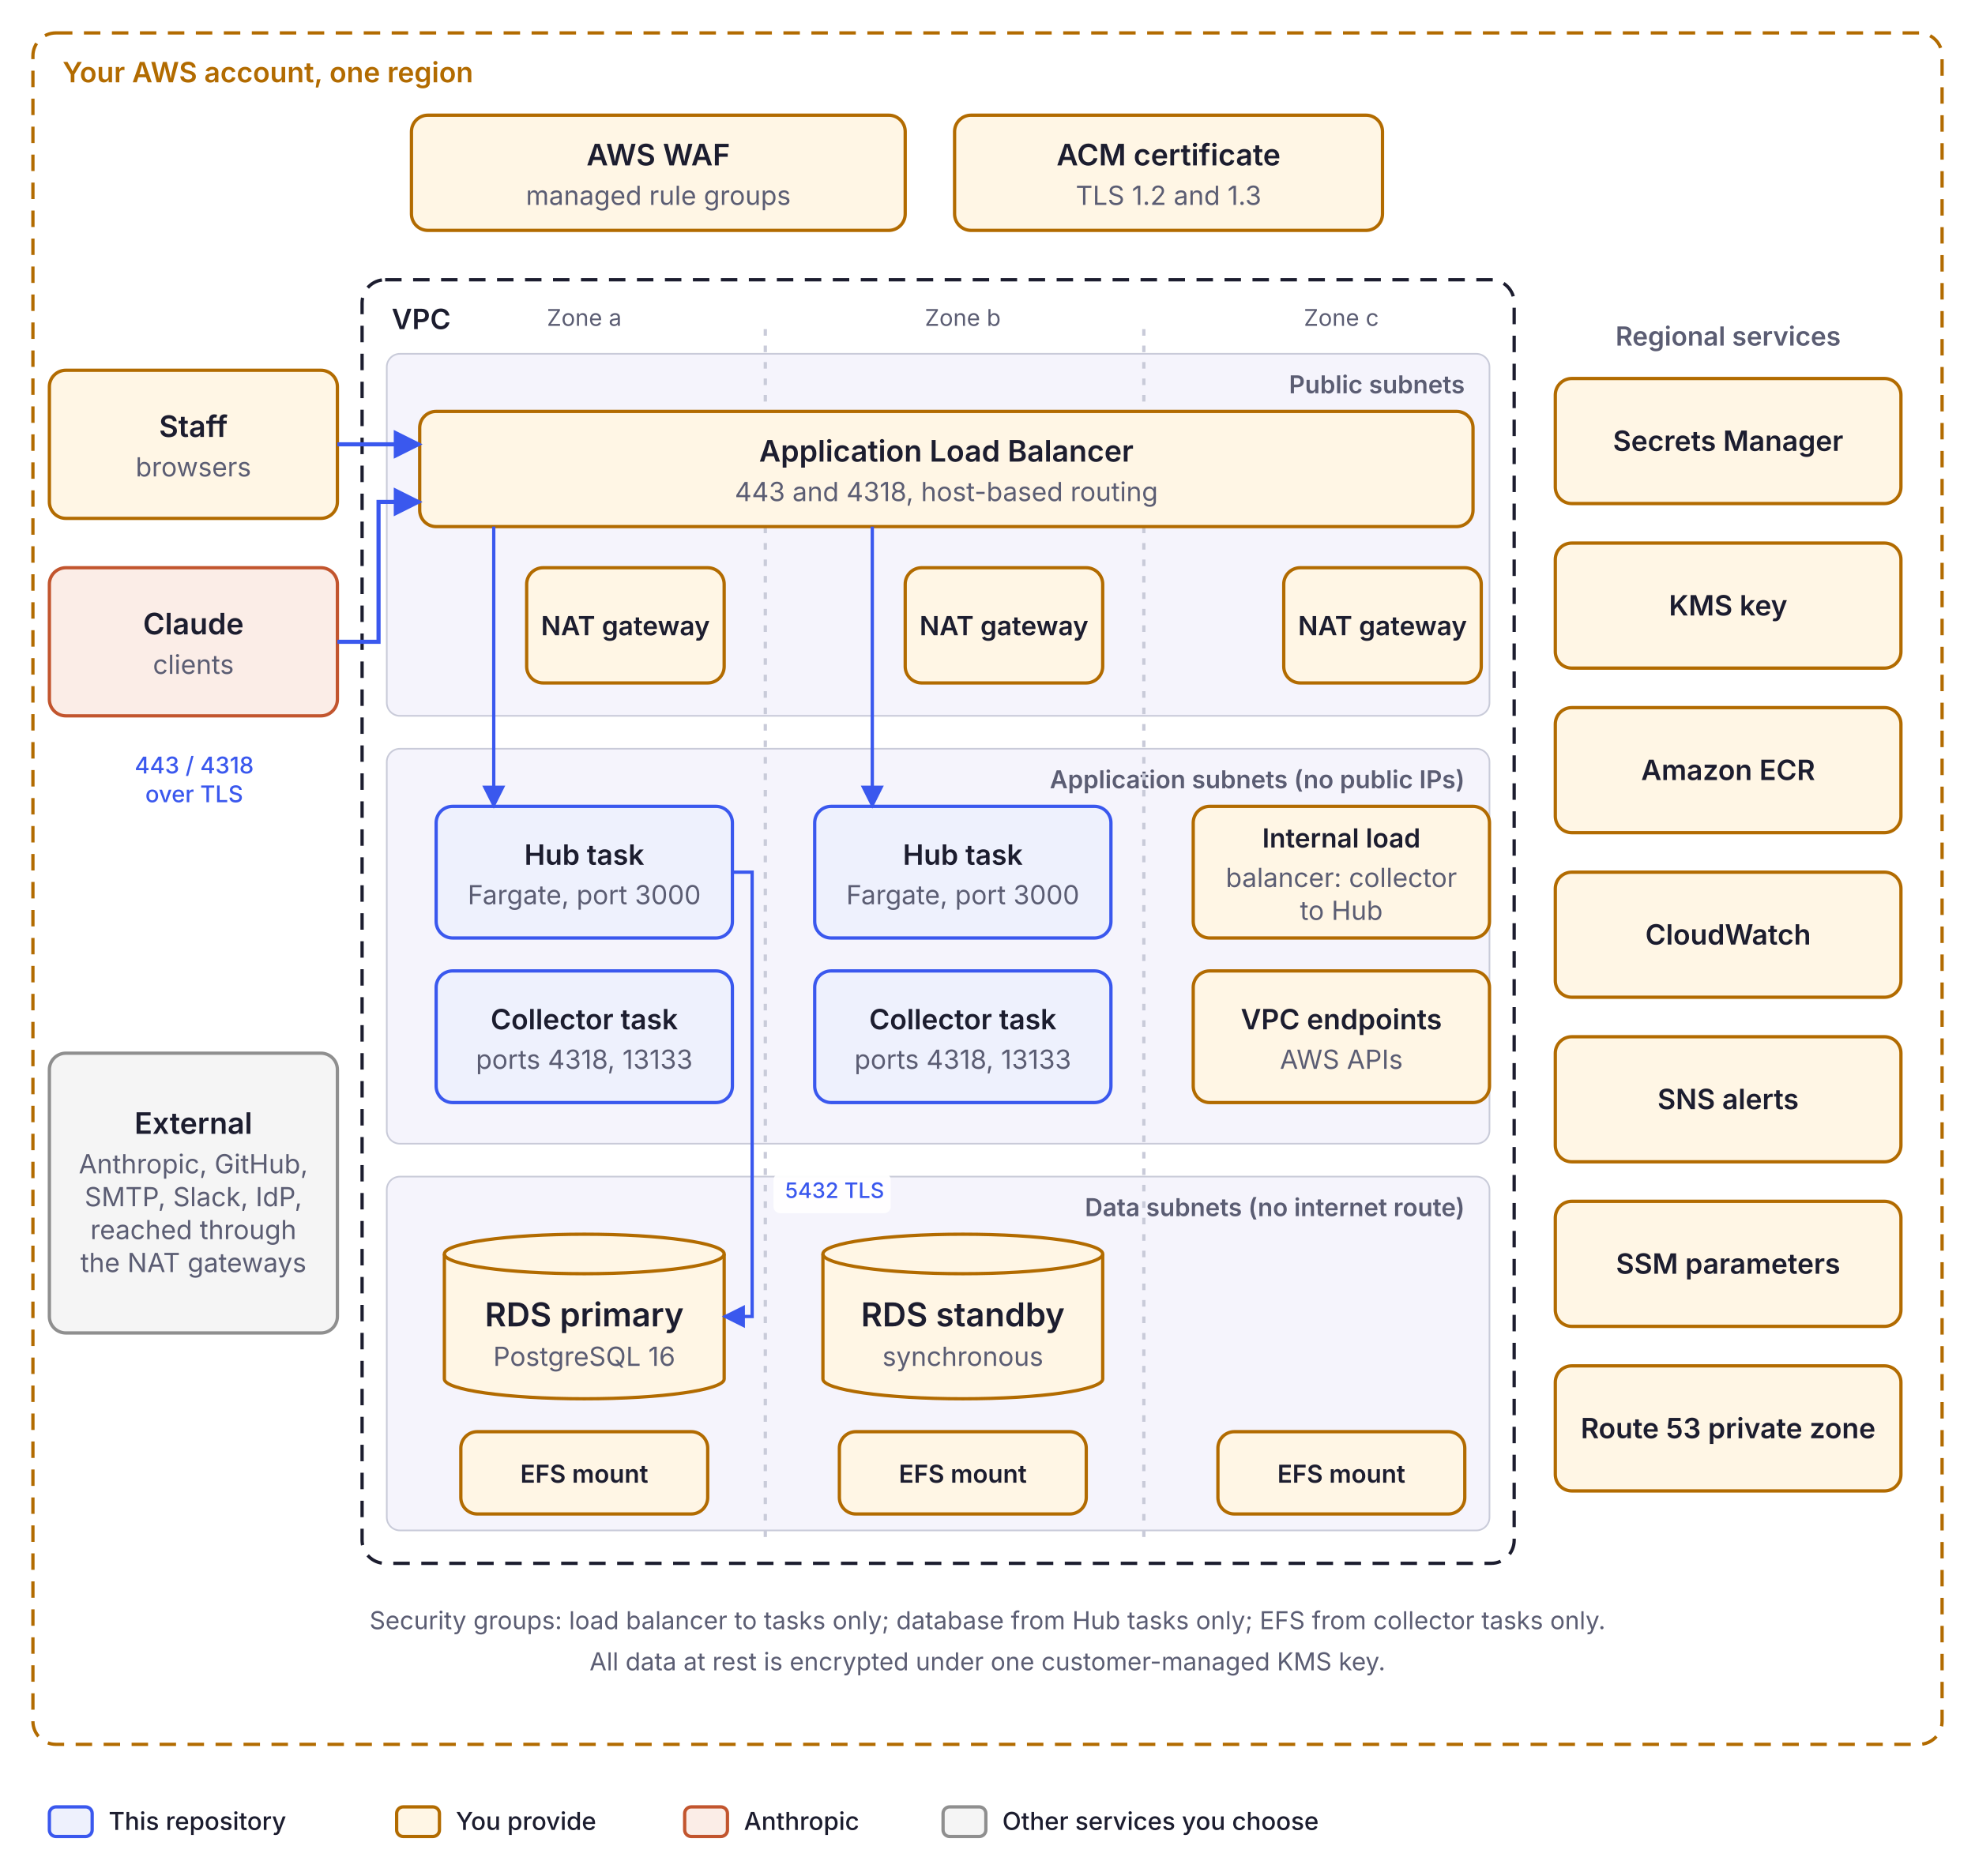
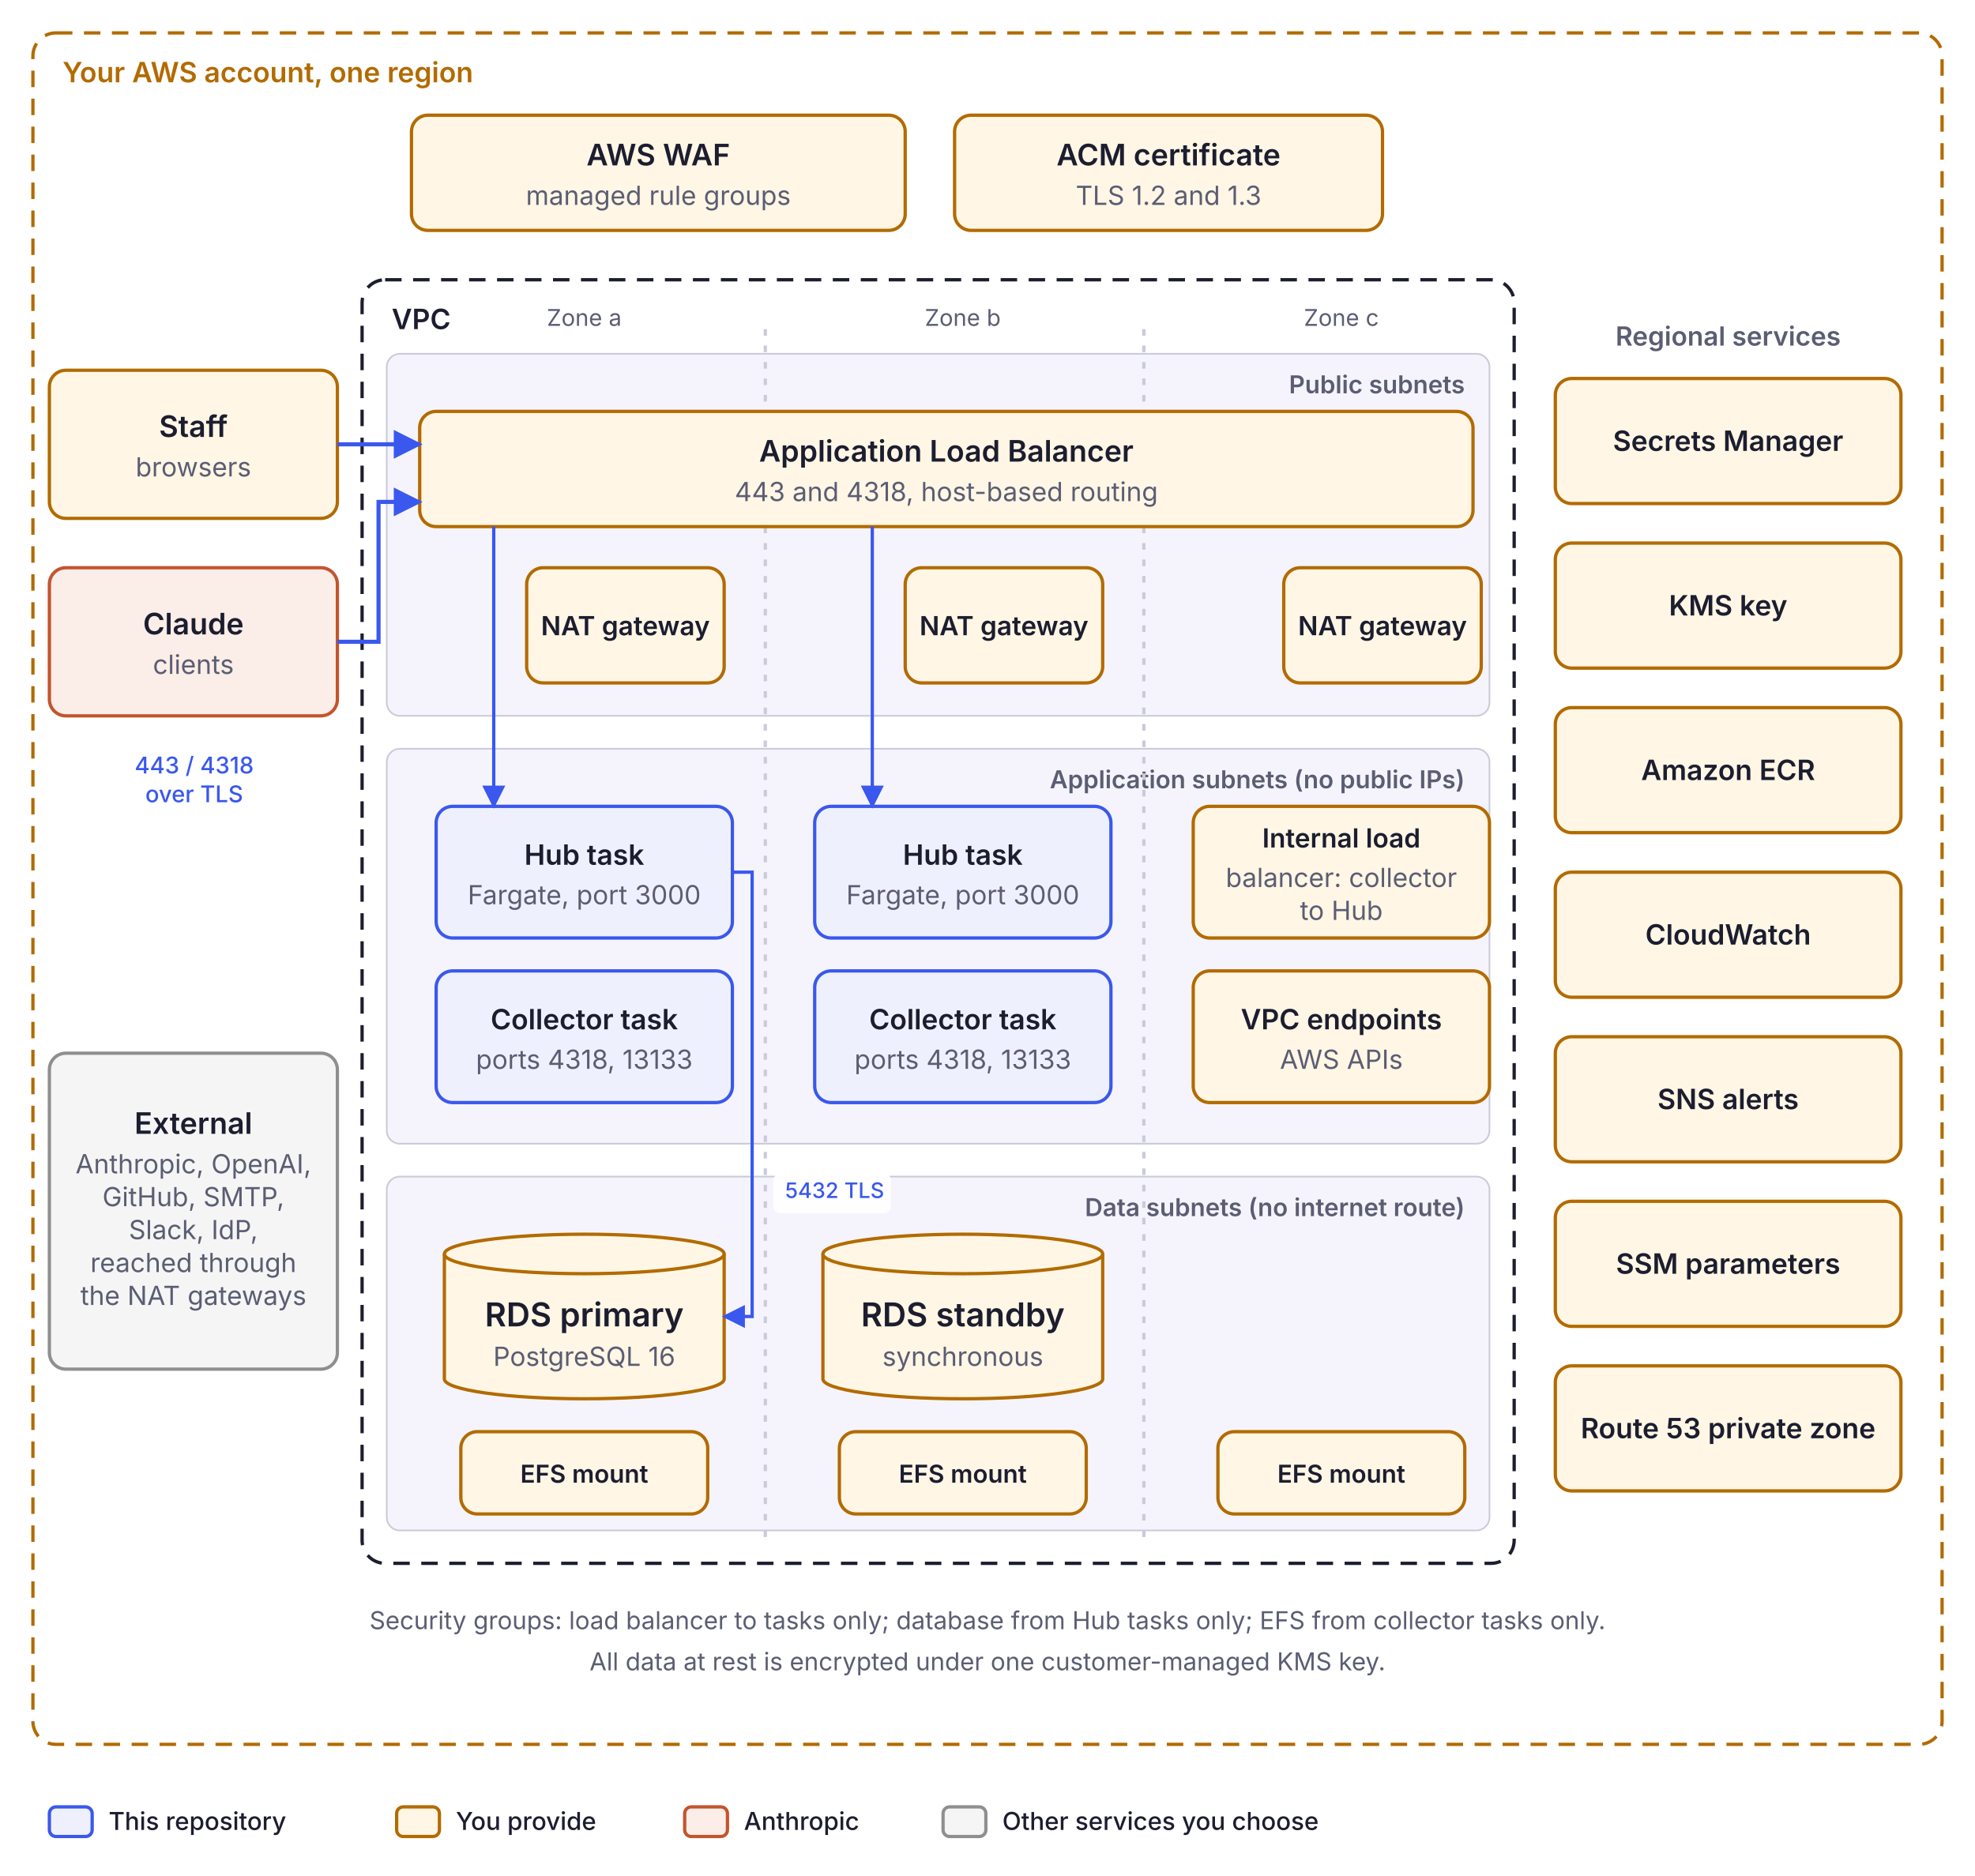
<svg xmlns="http://www.w3.org/2000/svg" width="1200" height="1140" viewBox="0 0 1200 1140">
  <defs>
    <marker id="ha" viewBox="0 0 10 10" refX="9" refY="5" markerWidth="7" markerHeight="7" orient="auto">
      <path d="M0,0 L10,5 L0,10 z" fill="#3A58EE" />
    </marker>
    <marker id="ta" viewBox="0 0 10 10" refX="1" refY="5" markerWidth="7" markerHeight="7" orient="auto">
      <path d="M10,0 L0,5 L10,10 z" fill="#3A58EE" />
    </marker>
    <marker id="hm" viewBox="0 0 10 10" refX="9" refY="5" markerWidth="7" markerHeight="7" orient="auto">
      <path d="M0,0 L10,5 L0,10 z" fill="#5B5D73" />
    </marker>
    <marker id="tm" viewBox="0 0 10 10" refX="1" refY="5" markerWidth="7" markerHeight="7" orient="auto">
      <path d="M10,0 L0,5 L10,10 z" fill="#5B5D73" />
    </marker>
  </defs>
  <rect width="1200" height="1140" fill="#FFFFFF" />
  <rect x="20" y="20" width="1160" height="1040" rx="14" fill="none" stroke="#B26B00" stroke-width="2" stroke-dasharray="10 7" />
  <text x="38" y="50" font-family="Inter, 'Segoe UI', Arial, sans-serif" font-size="17" font-weight="600" fill="#B26B00" text-anchor="start">Your AWS account, one region</text>
  <rect x="250" y="70" width="300" height="70" rx="10" fill="#FFF6E5" stroke="#B26B00" stroke-width="2" />
  <text x="400" y="100.5" font-family="Inter, 'Segoe UI', Arial, sans-serif" font-size="18" font-weight="600" fill="#1C1D2F" text-anchor="middle">AWS WAF</text>
  <text x="400" y="124.5" font-family="Inter, 'Segoe UI', Arial, sans-serif" font-size="16" font-weight="400" fill="#5B5D73" text-anchor="middle">managed rule groups</text>
  <rect x="580" y="70" width="260" height="70" rx="10" fill="#FFF6E5" stroke="#B26B00" stroke-width="2" />
  <text x="710" y="100.5" font-family="Inter, 'Segoe UI', Arial, sans-serif" font-size="18" font-weight="600" fill="#1C1D2F" text-anchor="middle">ACM certificate</text>
  <text x="710" y="124.5" font-family="Inter, 'Segoe UI', Arial, sans-serif" font-size="16" font-weight="400" fill="#5B5D73" text-anchor="middle">TLS 1.2 and 1.3</text>
  <rect x="220" y="170" width="700" height="780" rx="14" fill="none" stroke="#1C1D2F" stroke-width="2" stroke-dasharray="10 7" />
  <text x="238" y="200" font-family="Inter, 'Segoe UI', Arial, sans-serif" font-size="17" font-weight="600" fill="#1C1D2F" text-anchor="start">VPC</text>
  <rect x="235" y="215" width="670" height="220" rx="8" fill="#F5F4FC" stroke="#C9CBD9" />
  <text x="890" y="239" font-family="Inter, 'Segoe UI', Arial, sans-serif" font-size="15" font-weight="600" fill="#5B5D73" text-anchor="end">Public subnets</text>
  <rect x="235" y="455" width="670" height="240" rx="8" fill="#F5F4FC" stroke="#C9CBD9" />
  <text x="890" y="479" font-family="Inter, 'Segoe UI', Arial, sans-serif" font-size="15" font-weight="600" fill="#5B5D73" text-anchor="end">Application subnets (no public IPs)</text>
  <rect x="235" y="715" width="670" height="215" rx="8" fill="#F5F4FC" stroke="#C9CBD9" />
  <text x="890" y="739" font-family="Inter, 'Segoe UI', Arial, sans-serif" font-size="15" font-weight="600" fill="#5B5D73" text-anchor="end">Data subnets (no internet route)</text>
  <line x1="465" y1="200" x2="465" y2="935" stroke="#C9CBD9" stroke-width="2" stroke-dasharray="4 6" />
  <line x1="695" y1="200" x2="695" y2="935" stroke="#C9CBD9" stroke-width="2" stroke-dasharray="4 6" />
  <text x="355" y="198" font-family="Inter, 'Segoe UI', Arial, sans-serif" font-size="14" font-weight="400" fill="#5B5D73" text-anchor="middle">Zone a</text>
  <text x="585" y="198" font-family="Inter, 'Segoe UI', Arial, sans-serif" font-size="14" font-weight="400" fill="#5B5D73" text-anchor="middle">Zone b</text>
  <text x="815" y="198" font-family="Inter, 'Segoe UI', Arial, sans-serif" font-size="14" font-weight="400" fill="#5B5D73" text-anchor="middle">Zone c</text>
  <rect x="255" y="250" width="640" height="70" rx="10" fill="#FFF6E5" stroke="#B26B00" stroke-width="2" />
  <text x="575" y="280.5" font-family="Inter, 'Segoe UI', Arial, sans-serif" font-size="18" font-weight="600" fill="#1C1D2F" text-anchor="middle">Application Load Balancer</text>
  <text x="575" y="304.5" font-family="Inter, 'Segoe UI', Arial, sans-serif" font-size="16" font-weight="400" fill="#5B5D73" text-anchor="middle">443 and 4318, host-based routing</text>
  <rect x="320" y="345" width="120" height="70" rx="10" fill="#FFF6E5" stroke="#B26B00" stroke-width="2" />
  <text x="380" y="386" font-family="Inter, 'Segoe UI', Arial, sans-serif" font-size="16" font-weight="600" fill="#1C1D2F" text-anchor="middle">NAT gateway</text>
  <rect x="550" y="345" width="120" height="70" rx="10" fill="#FFF6E5" stroke="#B26B00" stroke-width="2" />
  <text x="610" y="386" font-family="Inter, 'Segoe UI', Arial, sans-serif" font-size="16" font-weight="600" fill="#1C1D2F" text-anchor="middle">NAT gateway</text>
  <rect x="780" y="345" width="120" height="70" rx="10" fill="#FFF6E5" stroke="#B26B00" stroke-width="2" />
  <text x="840" y="386" font-family="Inter, 'Segoe UI', Arial, sans-serif" font-size="16" font-weight="600" fill="#1C1D2F" text-anchor="middle">NAT gateway</text>
  <rect x="265" y="490" width="180" height="80" rx="10" fill="#EEF1FD" stroke="#3A58EE" stroke-width="2" />
  <text x="355" y="525.5" font-family="Inter, 'Segoe UI', Arial, sans-serif" font-size="17" font-weight="600" fill="#1C1D2F" text-anchor="middle">Hub task</text>
  <text x="355" y="549.5" font-family="Inter, 'Segoe UI', Arial, sans-serif" font-size="16" font-weight="400" fill="#5B5D73" text-anchor="middle">Fargate, port 3000</text>
  <rect x="495" y="490" width="180" height="80" rx="10" fill="#EEF1FD" stroke="#3A58EE" stroke-width="2" />
  <text x="585" y="525.5" font-family="Inter, 'Segoe UI', Arial, sans-serif" font-size="17" font-weight="600" fill="#1C1D2F" text-anchor="middle">Hub task</text>
  <text x="585" y="549.5" font-family="Inter, 'Segoe UI', Arial, sans-serif" font-size="16" font-weight="400" fill="#5B5D73" text-anchor="middle">Fargate, port 3000</text>
  <rect x="725" y="490" width="180" height="80" rx="10" fill="#FFF6E5" stroke="#B26B00" stroke-width="2" />
  <text x="815" y="515" font-family="Inter, 'Segoe UI', Arial, sans-serif" font-size="16" font-weight="600" fill="#1C1D2F" text-anchor="middle">Internal load</text>
  <text x="815" y="539" font-family="Inter, 'Segoe UI', Arial, sans-serif" font-size="16" font-weight="400" fill="#5B5D73" text-anchor="middle">balancer: collector</text>
  <text x="815" y="559" font-family="Inter, 'Segoe UI', Arial, sans-serif" font-size="16" font-weight="400" fill="#5B5D73" text-anchor="middle">to Hub</text>
  <rect x="265" y="590" width="180" height="80" rx="10" fill="#EEF1FD" stroke="#3A58EE" stroke-width="2" />
  <text x="355" y="625.5" font-family="Inter, 'Segoe UI', Arial, sans-serif" font-size="17" font-weight="600" fill="#1C1D2F" text-anchor="middle">Collector task</text>
  <text x="355" y="649.5" font-family="Inter, 'Segoe UI', Arial, sans-serif" font-size="16" font-weight="400" fill="#5B5D73" text-anchor="middle">ports 4318, 13133</text>
  <rect x="495" y="590" width="180" height="80" rx="10" fill="#EEF1FD" stroke="#3A58EE" stroke-width="2" />
  <text x="585" y="625.5" font-family="Inter, 'Segoe UI', Arial, sans-serif" font-size="17" font-weight="600" fill="#1C1D2F" text-anchor="middle">Collector task</text>
  <text x="585" y="649.5" font-family="Inter, 'Segoe UI', Arial, sans-serif" font-size="16" font-weight="400" fill="#5B5D73" text-anchor="middle">ports 4318, 13133</text>
  <rect x="725" y="590" width="180" height="80" rx="10" fill="#FFF6E5" stroke="#B26B00" stroke-width="2" />
  <text x="815" y="625.5" font-family="Inter, 'Segoe UI', Arial, sans-serif" font-size="17" font-weight="600" fill="#1C1D2F" text-anchor="middle">VPC endpoints</text>
  <text x="815" y="649.5" font-family="Inter, 'Segoe UI', Arial, sans-serif" font-size="16" font-weight="400" fill="#5B5D73" text-anchor="middle">AWS APIs</text>
  <path d="M270,762 a85,12 0 0,1 170,0 v76 a85,12 0 0,1 -170,0 z" fill="#FFF6E5" stroke="#B26B00" stroke-width="2" />
  <path d="M270,762 a85,12 0 0,0 170,0" fill="none" stroke="#B26B00" stroke-width="2" />
  <text x="355" y="806" font-family="Inter, 'Segoe UI', Arial, sans-serif" font-size="20" font-weight="600" fill="#1C1D2F" text-anchor="middle">RDS primary</text>
  <text x="355" y="830" font-family="Inter, 'Segoe UI', Arial, sans-serif" font-size="16" font-weight="400" fill="#5B5D73" text-anchor="middle">PostgreSQL 16</text>
  <path d="M500,762 a85,12 0 0,1 170,0 v76 a85,12 0 0,1 -170,0 z" fill="#FFF6E5" stroke="#B26B00" stroke-width="2" />
  <path d="M500,762 a85,12 0 0,0 170,0" fill="none" stroke="#B26B00" stroke-width="2" />
  <text x="585" y="806" font-family="Inter, 'Segoe UI', Arial, sans-serif" font-size="20" font-weight="600" fill="#1C1D2F" text-anchor="middle">RDS standby</text>
  <text x="585" y="830" font-family="Inter, 'Segoe UI', Arial, sans-serif" font-size="16" font-weight="400" fill="#5B5D73" text-anchor="middle">synchronous</text>
  <rect x="280" y="870" width="150" height="50" rx="10" fill="#FFF6E5" stroke="#B26B00" stroke-width="2" />
  <text x="355" y="901" font-family="Inter, 'Segoe UI', Arial, sans-serif" font-size="15" font-weight="600" fill="#1C1D2F" text-anchor="middle">EFS mount</text>
  <rect x="510" y="870" width="150" height="50" rx="10" fill="#FFF6E5" stroke="#B26B00" stroke-width="2" />
  <text x="585" y="901" font-family="Inter, 'Segoe UI', Arial, sans-serif" font-size="15" font-weight="600" fill="#1C1D2F" text-anchor="middle">EFS mount</text>
  <rect x="740" y="870" width="150" height="50" rx="10" fill="#FFF6E5" stroke="#B26B00" stroke-width="2" />
  <text x="815" y="901" font-family="Inter, 'Segoe UI', Arial, sans-serif" font-size="15" font-weight="600" fill="#1C1D2F" text-anchor="middle">EFS mount</text>
  <text x="1050" y="210" font-family="Inter, 'Segoe UI', Arial, sans-serif" font-size="16" font-weight="600" fill="#5B5D73" text-anchor="middle">Regional services</text>
  <rect x="945" y="230" width="210" height="76" rx="10" fill="#FFF6E5" stroke="#B26B00" stroke-width="2" />
  <text x="1050" y="274" font-family="Inter, 'Segoe UI', Arial, sans-serif" font-size="17" font-weight="600" fill="#1C1D2F" text-anchor="middle">Secrets Manager</text>
  <rect x="945" y="330" width="210" height="76" rx="10" fill="#FFF6E5" stroke="#B26B00" stroke-width="2" />
  <text x="1050" y="374" font-family="Inter, 'Segoe UI', Arial, sans-serif" font-size="17" font-weight="600" fill="#1C1D2F" text-anchor="middle">KMS key</text>
  <rect x="945" y="430" width="210" height="76" rx="10" fill="#FFF6E5" stroke="#B26B00" stroke-width="2" />
  <text x="1050" y="474" font-family="Inter, 'Segoe UI', Arial, sans-serif" font-size="17" font-weight="600" fill="#1C1D2F" text-anchor="middle">Amazon ECR</text>
  <rect x="945" y="530" width="210" height="76" rx="10" fill="#FFF6E5" stroke="#B26B00" stroke-width="2" />
  <text x="1050" y="574" font-family="Inter, 'Segoe UI', Arial, sans-serif" font-size="17" font-weight="600" fill="#1C1D2F" text-anchor="middle">CloudWatch</text>
  <rect x="945" y="630" width="210" height="76" rx="10" fill="#FFF6E5" stroke="#B26B00" stroke-width="2" />
  <text x="1050" y="674" font-family="Inter, 'Segoe UI', Arial, sans-serif" font-size="17" font-weight="600" fill="#1C1D2F" text-anchor="middle">SNS alerts</text>
  <rect x="945" y="730" width="210" height="76" rx="10" fill="#FFF6E5" stroke="#B26B00" stroke-width="2" />
  <text x="1050" y="774" font-family="Inter, 'Segoe UI', Arial, sans-serif" font-size="17" font-weight="600" fill="#1C1D2F" text-anchor="middle">SSM parameters</text>
  <rect x="945" y="830" width="210" height="76" rx="10" fill="#FFF6E5" stroke="#B26B00" stroke-width="2" />
  <text x="1050" y="874" font-family="Inter, 'Segoe UI', Arial, sans-serif" font-size="17" font-weight="600" fill="#1C1D2F" text-anchor="middle">Route 53 private zone</text>
  <rect x="30" y="225" width="175" height="90" rx="10" fill="#FFF6E5" stroke="#B26B00" stroke-width="2" />
  <text x="117.5" y="265.5" font-family="Inter, 'Segoe UI', Arial, sans-serif" font-size="18" font-weight="600" fill="#1C1D2F" text-anchor="middle">Staff</text>
  <text x="117.5" y="289.5" font-family="Inter, 'Segoe UI', Arial, sans-serif" font-size="16" font-weight="400" fill="#5B5D73" text-anchor="middle">browsers</text>
  <rect x="30" y="345" width="175" height="90" rx="10" fill="#FBEDE7" stroke="#C2552E" stroke-width="2" />
  <text x="117.5" y="385.5" font-family="Inter, 'Segoe UI', Arial, sans-serif" font-size="18" font-weight="600" fill="#1C1D2F" text-anchor="middle">Claude</text>
  <text x="117.5" y="409.5" font-family="Inter, 'Segoe UI', Arial, sans-serif" font-size="16" font-weight="400" fill="#5B5D73" text-anchor="middle">clients</text>
  <path d="M205,270 L255,270" fill="none" stroke="#3A58EE" stroke-width="2.5" marker-end="url(#ha)" />
  <path d="M205,390 L230,390 L230,305 L255,305" fill="none" stroke="#3A58EE" stroke-width="2.5" marker-end="url(#ha)" />
  <rect x="72.5" y="454" width="91" height="43" rx="4" fill="#FFFFFF" opacity="0.95" />
  <text x="118" y="470" font-family="Inter, 'Segoe UI', Arial, sans-serif" font-size="14" font-weight="500" fill="#3A58EE" text-anchor="middle">443 / 4318</text>
  <text x="118" y="487.5" font-family="Inter, 'Segoe UI', Arial, sans-serif" font-size="14" font-weight="500" fill="#3A58EE" text-anchor="middle">over TLS</text>
-   <rect x="30" y="640" width="175" height="170" rx="10" fill="#F5F5F5" stroke="#8F8F8F" stroke-width="2" />
+   <rect x="30" y="640" width="175" height="192" rx="10" fill="#F5F5F5" stroke="#8F8F8F" stroke-width="2" />
  <text x="117.5" y="689" font-family="Inter, 'Segoe UI', Arial, sans-serif" font-size="18" font-weight="600" fill="#1C1D2F" text-anchor="middle">External</text>
-   <text x="117.5" y="713" font-family="Inter, 'Segoe UI', Arial, sans-serif" font-size="16" font-weight="400" fill="#5B5D73" text-anchor="middle">Anthropic, GitHub,</text>
-   <text x="117.5" y="733" font-family="Inter, 'Segoe UI', Arial, sans-serif" font-size="16" font-weight="400" fill="#5B5D73" text-anchor="middle">SMTP, Slack, IdP,</text>
-   <text x="117.5" y="753" font-family="Inter, 'Segoe UI', Arial, sans-serif" font-size="16" font-weight="400" fill="#5B5D73" text-anchor="middle">reached through</text>
-   <text x="117.5" y="773" font-family="Inter, 'Segoe UI', Arial, sans-serif" font-size="16" font-weight="400" fill="#5B5D73" text-anchor="middle">the NAT gateways</text>
+   <text x="117.5" y="713" font-family="Inter, 'Segoe UI', Arial, sans-serif" font-size="16" font-weight="400" fill="#5B5D73" text-anchor="middle">Anthropic, OpenAI,</text>
+   <text x="117.5" y="733" font-family="Inter, 'Segoe UI', Arial, sans-serif" font-size="16" font-weight="400" fill="#5B5D73" text-anchor="middle">GitHub, SMTP,</text>
+   <text x="117.5" y="753" font-family="Inter, 'Segoe UI', Arial, sans-serif" font-size="16" font-weight="400" fill="#5B5D73" text-anchor="middle">Slack, IdP,</text>
+   <text x="117.5" y="773" font-family="Inter, 'Segoe UI', Arial, sans-serif" font-size="16" font-weight="400" fill="#5B5D73" text-anchor="middle">reached through</text>
+   <text x="117.5" y="793" font-family="Inter, 'Segoe UI', Arial, sans-serif" font-size="16" font-weight="400" fill="#5B5D73" text-anchor="middle">the NAT gateways</text>
  <path d="M300,320 L300,490" fill="none" stroke="#3A58EE" stroke-width="2" marker-end="url(#ha)" />
  <path d="M530,320 L530,490" fill="none" stroke="#3A58EE" stroke-width="2" marker-end="url(#ha)" />
  <path d="M445,530 L457,530 L457,800 L440,800" fill="none" stroke="#3A58EE" stroke-width="2" marker-end="url(#ha)" />
  <rect x="470" y="713" width="71.2" height="24.25" rx="4" fill="#FFFFFF" opacity="0.95" />
  <text x="477" y="728" font-family="Inter, 'Segoe UI', Arial, sans-serif" font-size="13" font-weight="500" fill="#3A58EE" text-anchor="start">5432 TLS</text>
  <text x="600" y="990" font-family="Inter, 'Segoe UI', Arial, sans-serif" font-size="15" font-weight="400" fill="#5B5D73" text-anchor="middle">Security groups: load balancer to tasks only; database from Hub tasks only; EFS from collector tasks only.</text>
  <text x="600" y="1015" font-family="Inter, 'Segoe UI', Arial, sans-serif" font-size="15" font-weight="400" fill="#5B5D73" text-anchor="middle">All data at rest is encrypted under one customer-managed KMS key.</text>
  <rect x="30" y="1098" width="26" height="18" rx="4" fill="#EEF1FD" stroke="#3A58EE" stroke-width="2" />
  <text x="66" y="1112" font-family="Inter, 'Segoe UI', Arial, sans-serif" font-size="15" font-weight="500" fill="#1C1D2F" text-anchor="start">This repository</text>
  <rect x="241" y="1098" width="26" height="18" rx="4" fill="#FFF6E5" stroke="#B26B00" stroke-width="2" />
  <text x="277" y="1112" font-family="Inter, 'Segoe UI', Arial, sans-serif" font-size="15" font-weight="500" fill="#1C1D2F" text-anchor="start">You provide</text>
  <rect x="416" y="1098" width="26" height="18" rx="4" fill="#FBEDE7" stroke="#C2552E" stroke-width="2" />
  <text x="452" y="1112" font-family="Inter, 'Segoe UI', Arial, sans-serif" font-size="15" font-weight="500" fill="#1C1D2F" text-anchor="start">Anthropic</text>
  <rect x="573" y="1098" width="26" height="18" rx="4" fill="#F5F5F5" stroke="#8F8F8F" stroke-width="2" />
  <text x="609" y="1112" font-family="Inter, 'Segoe UI', Arial, sans-serif" font-size="15" font-weight="500" fill="#1C1D2F" text-anchor="start">Other services you choose</text>
</svg>
